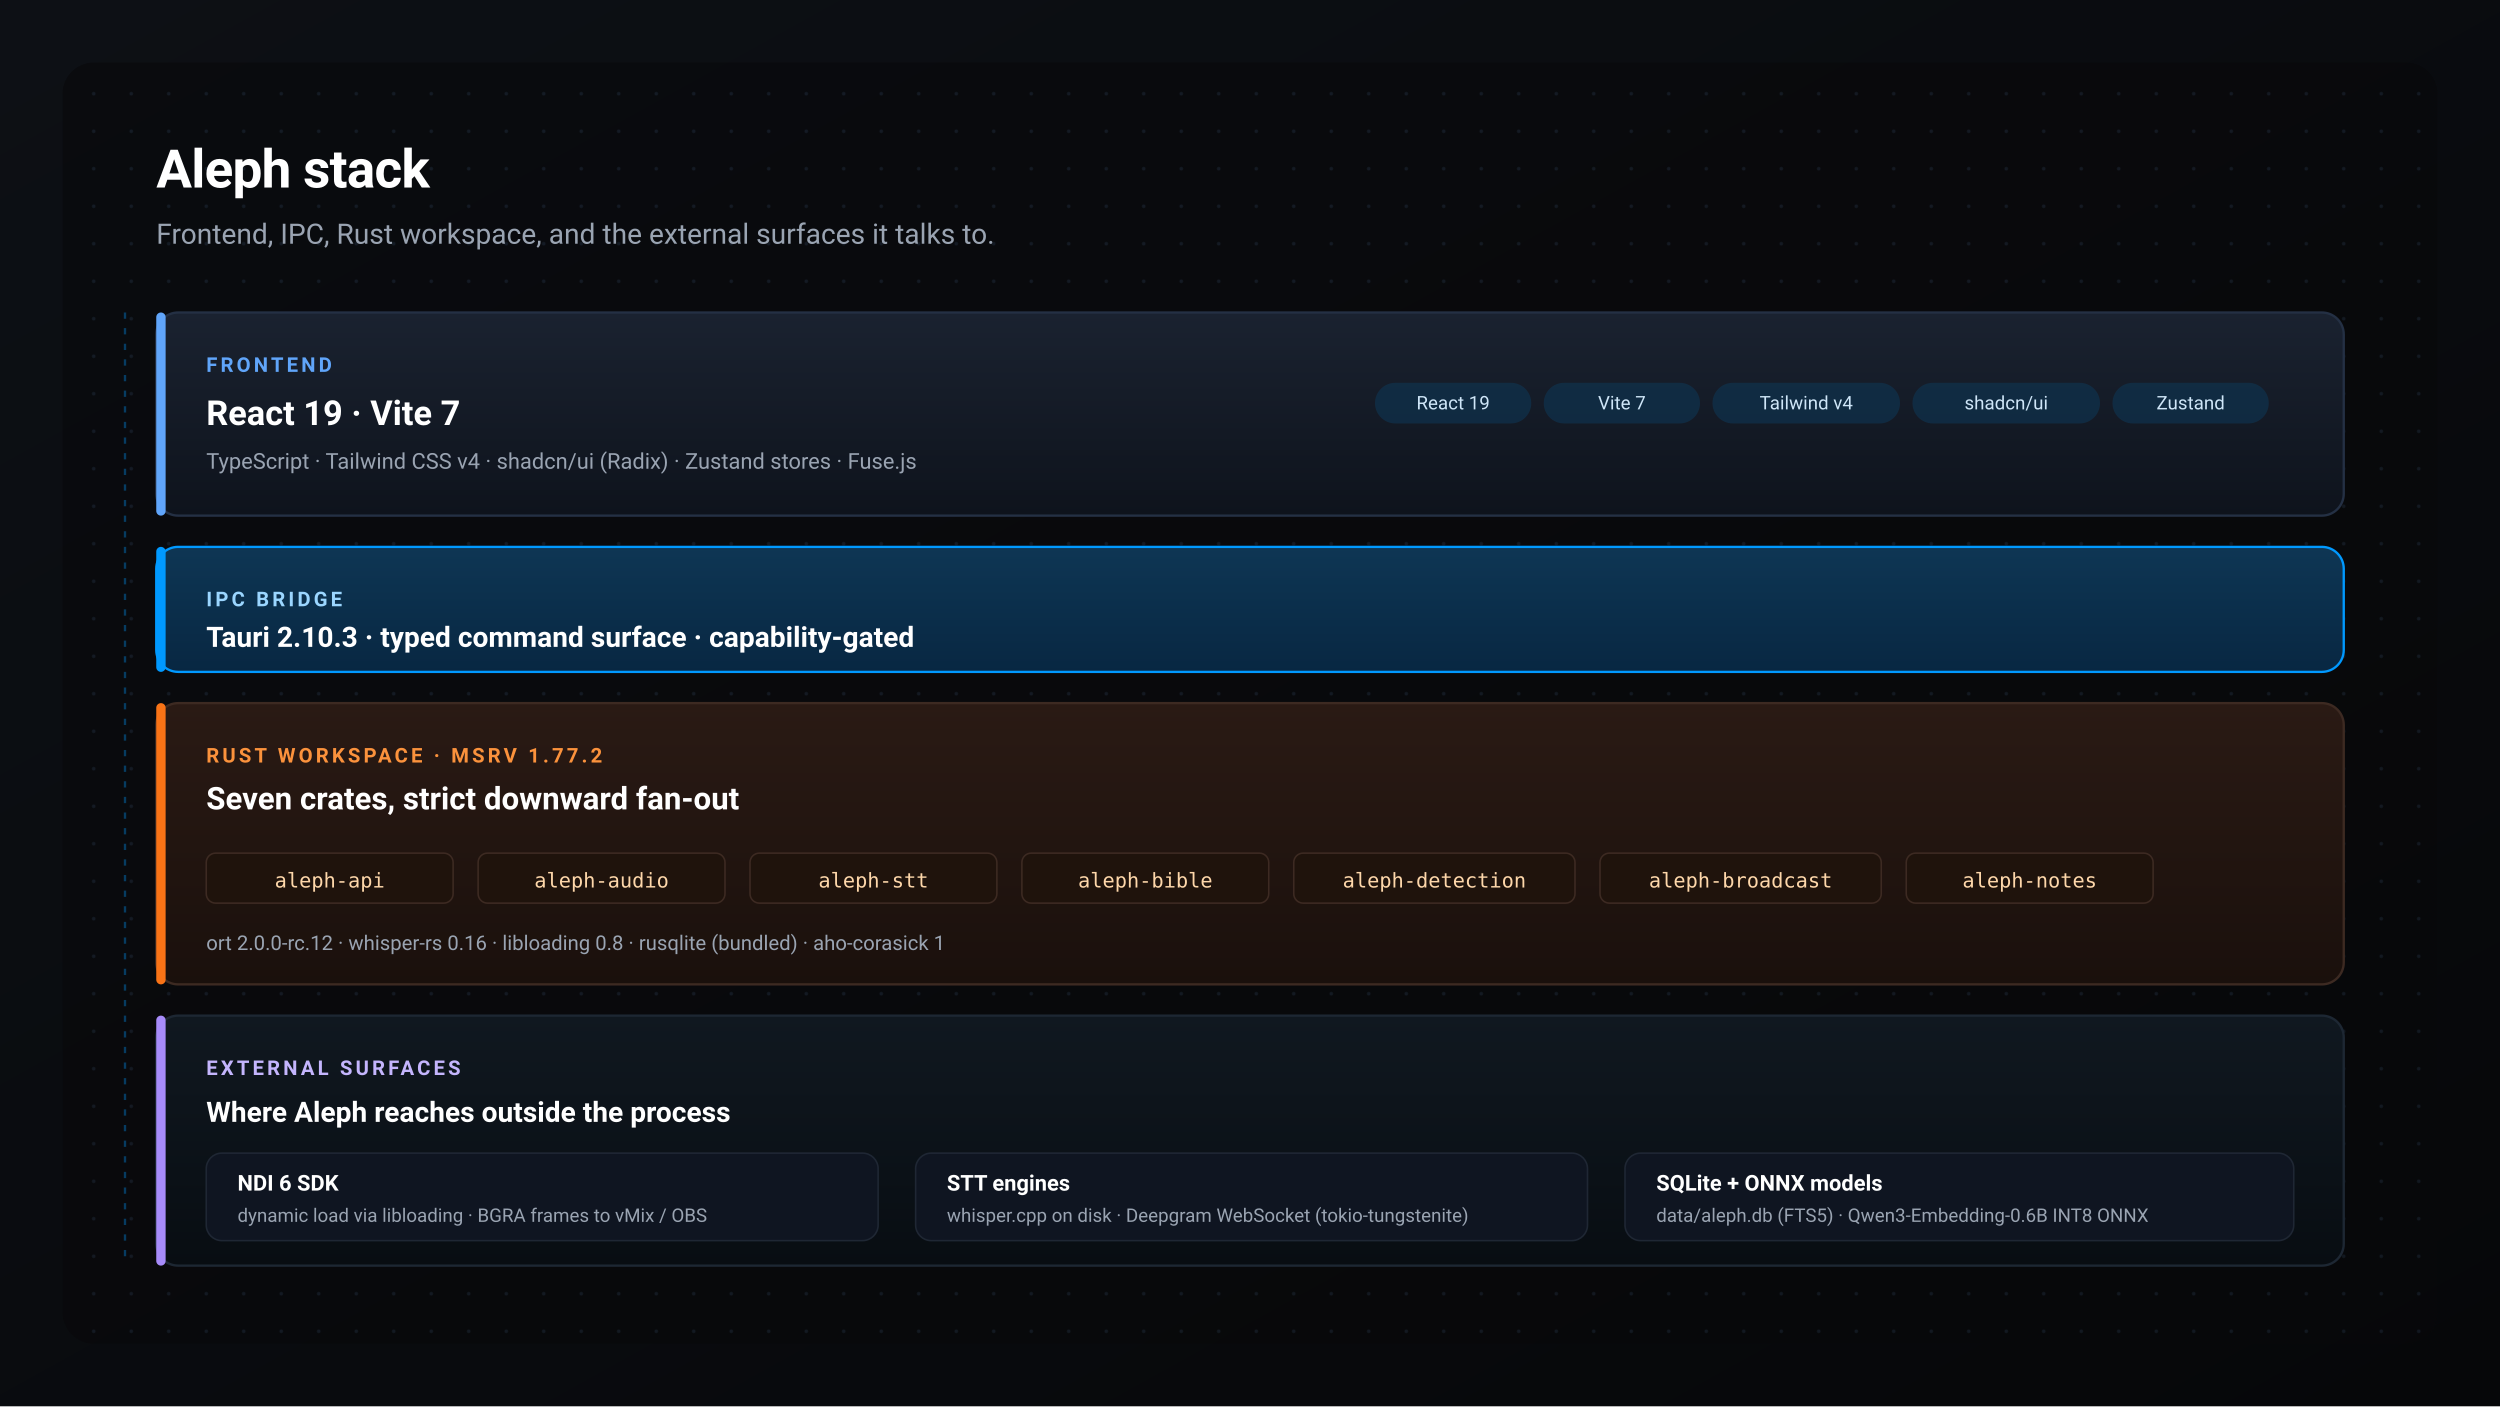
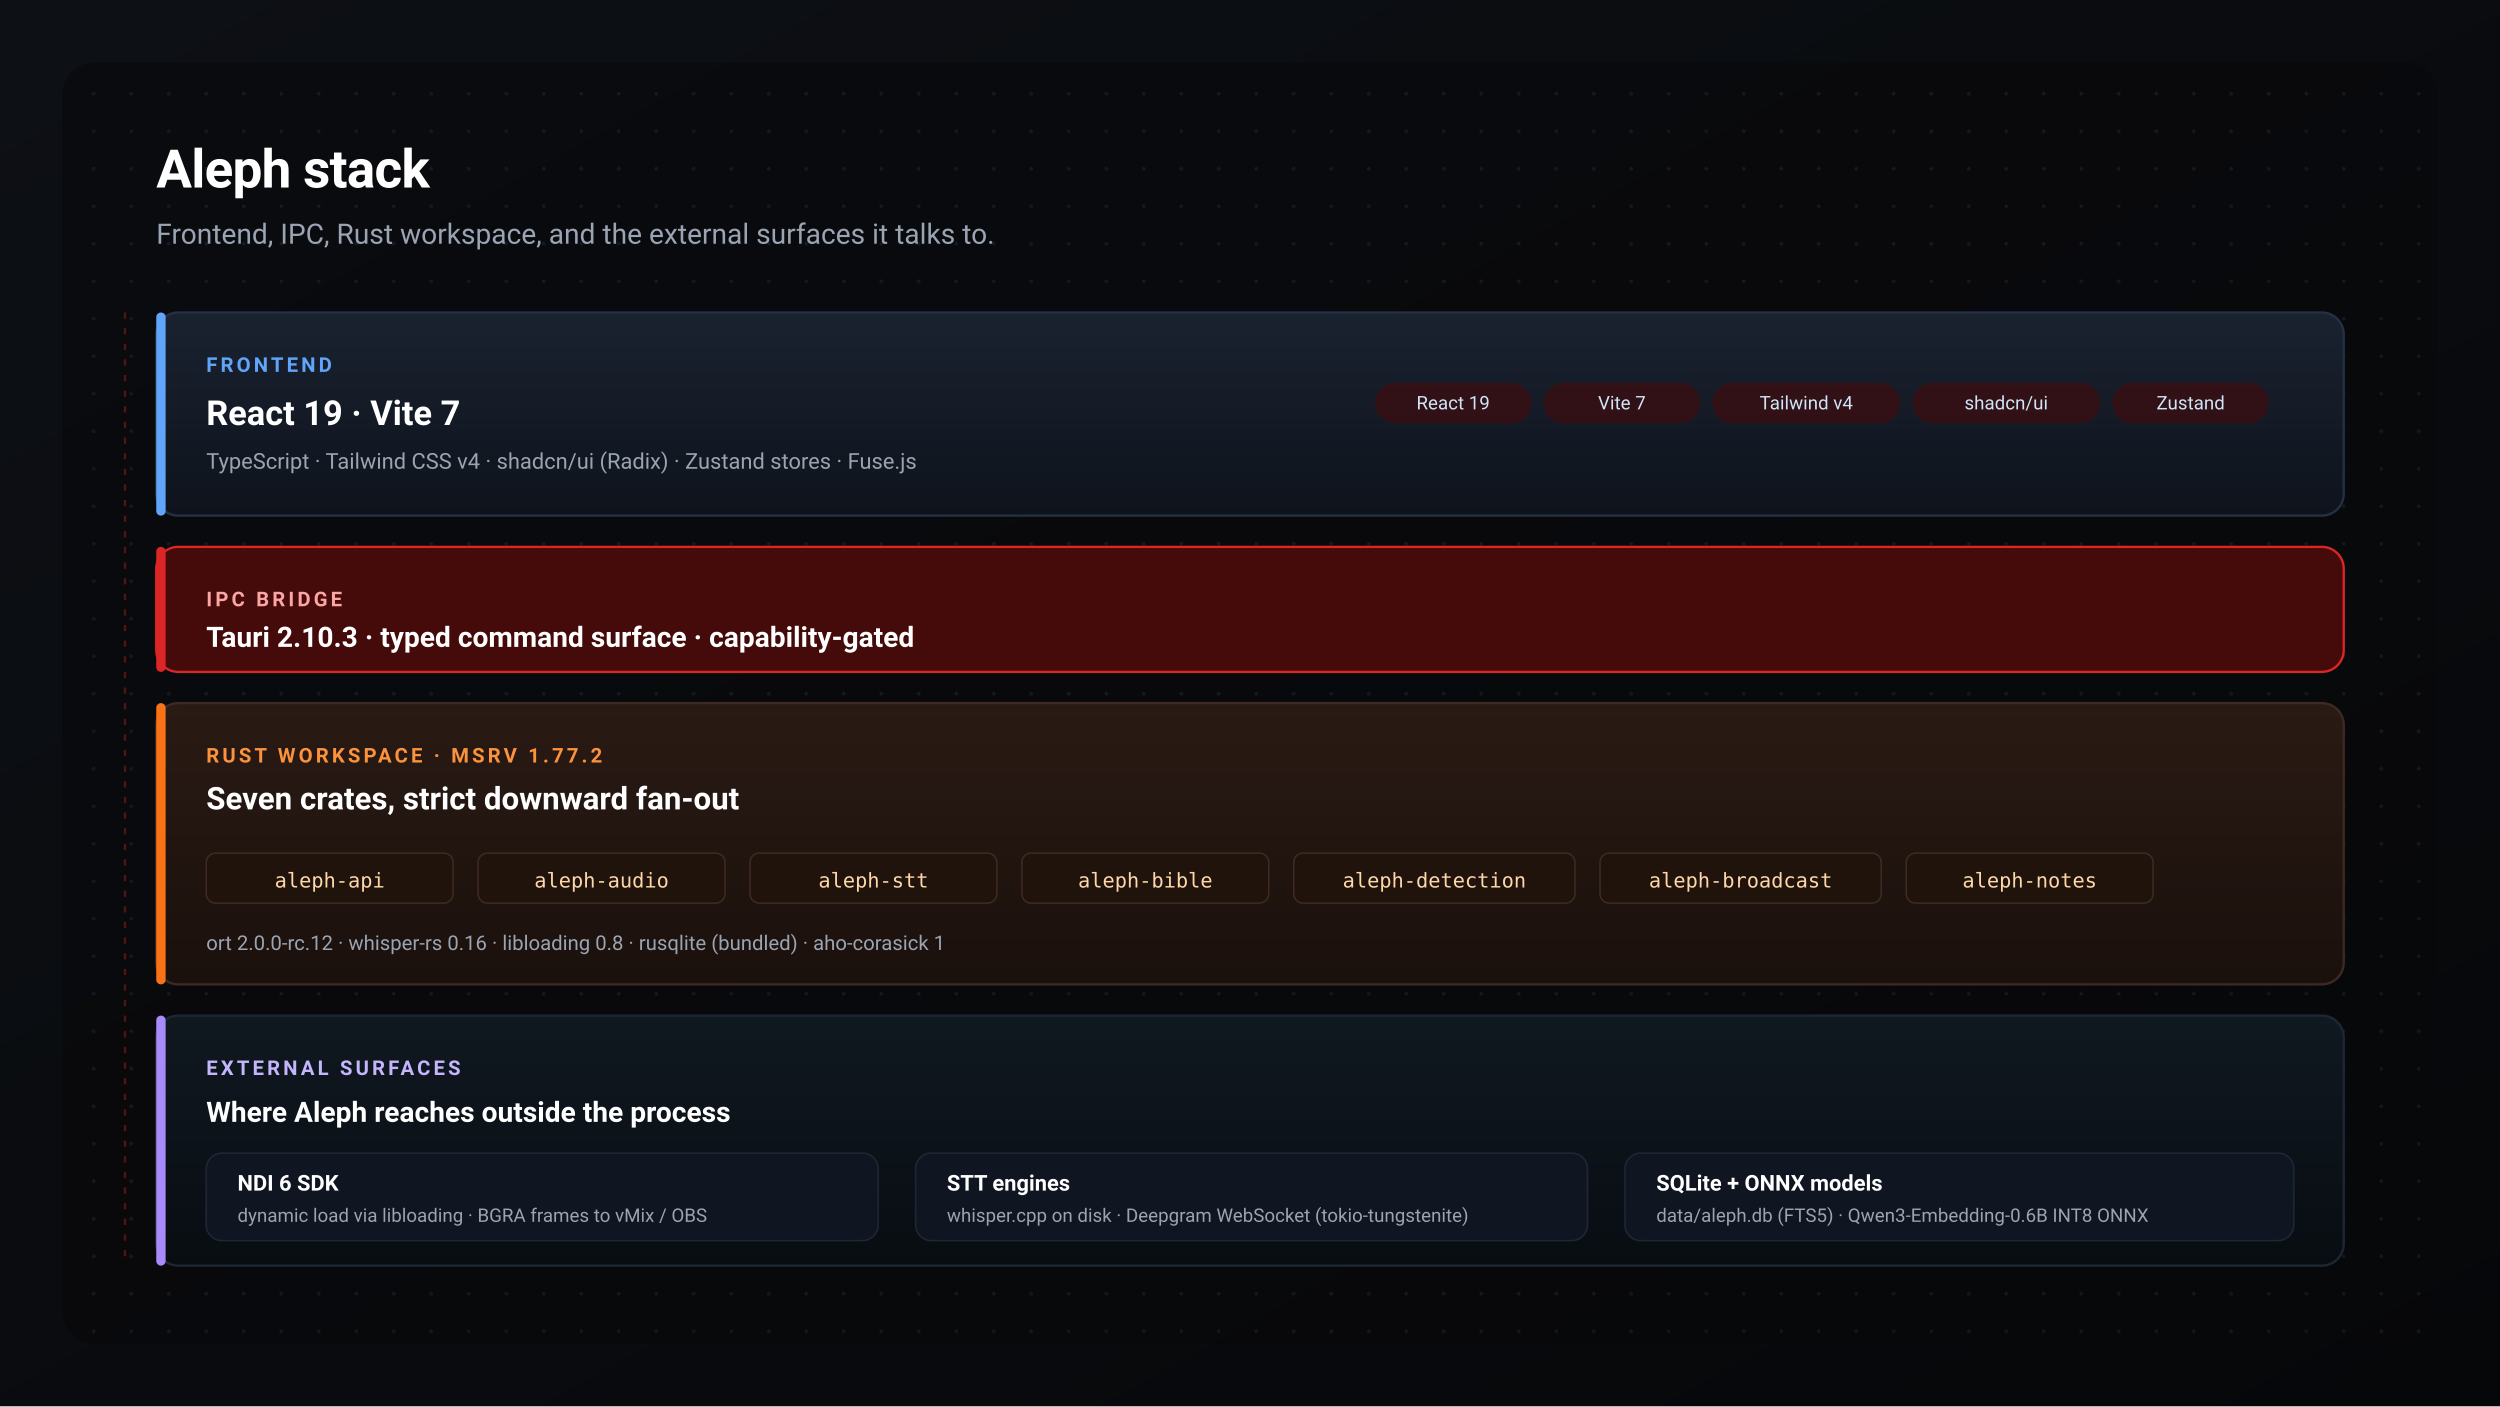
<svg xmlns="http://www.w3.org/2000/svg" viewBox="0 0 1600 900" role="img" aria-label="Aleph stack layers: React frontend over Tauri IPC, the Rust workspace below, with NDI, STT, and SQLite as external surfaces">
  <defs>
    <pattern id="sl-dots" patternUnits="userSpaceOnUse" width="24" height="24">
      <rect width="24" height="24" fill="#070709" />
      <circle cx="12" cy="12" r="1.2" fill="#1a2330" />
    </pattern>
    <linearGradient id="sl-bg" x1="0" y1="0" x2="1" y2="1">
      <stop offset="0" stop-color="#0d1015" />
      <stop offset="1" stop-color="#060709" />
    </linearGradient>
    <linearGradient id="sl-frontend" x1="0" y1="0" x2="0" y2="1">
      <stop offset="0" stop-color="#1a2230" />
      <stop offset="1" stop-color="#0e131c" />
    </linearGradient>
    <linearGradient id="sl-bridge" x1="0" y1="0" x2="0" y2="1">
-       <stop offset="0" stop-color="#0e3654" />
-       <stop offset="1" stop-color="#082742" />
+       <stop offset="0" stop-color="#450a0a" />
+       <stop offset="1" stop-color="#450a0a" />
    </linearGradient>
    <linearGradient id="sl-rust" x1="0" y1="0" x2="0" y2="1">
      <stop offset="0" stop-color="#2a1a14" />
      <stop offset="1" stop-color="#1a100c" />
    </linearGradient>
    <linearGradient id="sl-external" x1="0" y1="0" x2="0" y2="1">
      <stop offset="0" stop-color="#101820" />
      <stop offset="1" stop-color="#080d12" />
    </linearGradient>
  </defs>
  <rect width="1600" height="900" fill="url(#sl-bg)" />
  <rect x="40" y="40" width="1520" height="820" rx="20" fill="url(#sl-dots)" opacity="0.55" />
  <g font-family="ui-sans-serif, system-ui, -apple-system, BlinkMacSystemFont, 'Segoe UI', Roboto, Helvetica, Arial, sans-serif">
    <text x="100" y="120" font-size="34" font-weight="600" letter-spacing="-0.5" fill="#ffffff">Aleph stack</text>
    <text x="100" y="156" font-size="18" fill="#9aa4b2">Frontend, IPC, Rust workspace, and the external surfaces it talks to.</text>
    <g transform="translate(100 200)">
      <rect width="1400" height="130" rx="14" fill="url(#sl-frontend)" stroke="#243044" stroke-width="1.5" />
      <rect x="0" y="0" width="6" height="130" rx="3" fill="#60a5fa" />
      <text x="32" y="38" font-size="13" fill="#60a5fa" letter-spacing="2" font-weight="600">FRONTEND</text>
      <text x="32" y="72" font-size="22" font-weight="600" fill="#ffffff">React 19 · Vite 7</text>
      <text x="32" y="100" font-size="14" fill="#9aa4b2">TypeScript · Tailwind CSS v4 · shadcn/ui (Radix) · Zustand stores · Fuse.js</text>
      <g font-size="12" fill="#cfe6f8">
-         <rect x="780" y="45" width="100" height="26" rx="13" fill="#0e3654" opacity="0.6" />
+         <rect x="780" y="45" width="100" height="26" rx="13" fill="#450a0a" opacity="0.6" />
        <text x="830" y="62" text-anchor="middle">React 19</text>
-         <rect x="888" y="45" width="100" height="26" rx="13" fill="#0e3654" opacity="0.6" />
+         <rect x="888" y="45" width="100" height="26" rx="13" fill="#450a0a" opacity="0.6" />
        <text x="938" y="62" text-anchor="middle">Vite 7</text>
-         <rect x="996" y="45" width="120" height="26" rx="13" fill="#0e3654" opacity="0.6" />
+         <rect x="996" y="45" width="120" height="26" rx="13" fill="#450a0a" opacity="0.6" />
        <text x="1056" y="62" text-anchor="middle">Tailwind v4</text>
-         <rect x="1124" y="45" width="120" height="26" rx="13" fill="#0e3654" opacity="0.6" />
+         <rect x="1124" y="45" width="120" height="26" rx="13" fill="#450a0a" opacity="0.6" />
        <text x="1184" y="62" text-anchor="middle">shadcn/ui</text>
-         <rect x="1252" y="45" width="100" height="26" rx="13" fill="#0e3654" opacity="0.6" />
+         <rect x="1252" y="45" width="100" height="26" rx="13" fill="#450a0a" opacity="0.6" />
        <text x="1302" y="62" text-anchor="middle">Zustand</text>
      </g>
    </g>
    <g transform="translate(100 350)">
-       <rect width="1400" height="80" rx="14" fill="url(#sl-bridge)" stroke="#0099ff" stroke-width="1.5" />
-       <rect x="0" y="0" width="6" height="80" rx="3" fill="#0099ff" />
-       <text x="32" y="38" font-size="13" fill="#9bd6ff" letter-spacing="2" font-weight="600">IPC BRIDGE</text>
+       <rect width="1400" height="80" rx="14" fill="url(#sl-bridge)" stroke="#dc2626" stroke-width="1.5" />
+       <rect x="0" y="0" width="6" height="80" rx="3" fill="#dc2626" />
+       <text x="32" y="38" font-size="13" fill="#fca5a5" letter-spacing="2" font-weight="600">IPC BRIDGE</text>
      <text x="32" y="64" font-size="18" font-weight="600" fill="#ffffff">Tauri 2.10.3 · typed command surface · capability-gated</text>
    </g>
    <g transform="translate(100 450)">
      <rect width="1400" height="180" rx="14" fill="url(#sl-rust)" stroke="#3d2a22" stroke-width="1.5" />
      <rect x="0" y="0" width="6" height="180" rx="3" fill="#f97316" />
      <text x="32" y="38" font-size="13" fill="#fb923c" letter-spacing="2" font-weight="600">RUST WORKSPACE · MSRV 1.77.2</text>
      <text x="32" y="68" font-size="20" font-weight="600" fill="#ffffff">Seven crates, strict downward fan-out</text>
      <g font-size="13" fill="#fed7aa" font-family="ui-monospace, SFMono-Regular, Menlo, Monaco, Consolas, monospace">
        <g transform="translate(32 96)">
          <rect width="158" height="32" rx="6" fill="#1f130c" stroke="#3d2a22" />
          <text x="79" y="22" text-anchor="middle">aleph-api</text>
        </g>
        <g transform="translate(206 96)">
          <rect width="158" height="32" rx="6" fill="#1f130c" stroke="#3d2a22" />
          <text x="79" y="22" text-anchor="middle">aleph-audio</text>
        </g>
        <g transform="translate(380 96)">
          <rect width="158" height="32" rx="6" fill="#1f130c" stroke="#3d2a22" />
          <text x="79" y="22" text-anchor="middle">aleph-stt</text>
        </g>
        <g transform="translate(554 96)">
          <rect width="158" height="32" rx="6" fill="#1f130c" stroke="#3d2a22" />
          <text x="79" y="22" text-anchor="middle">aleph-bible</text>
        </g>
        <g transform="translate(728 96)">
          <rect width="180" height="32" rx="6" fill="#1f130c" stroke="#3d2a22" />
          <text x="90" y="22" text-anchor="middle">aleph-detection</text>
        </g>
        <g transform="translate(924 96)">
          <rect width="180" height="32" rx="6" fill="#1f130c" stroke="#3d2a22" />
          <text x="90" y="22" text-anchor="middle">aleph-broadcast</text>
        </g>
        <g transform="translate(1120 96)">
          <rect width="158" height="32" rx="6" fill="#1f130c" stroke="#3d2a22" />
          <text x="79" y="22" text-anchor="middle">aleph-notes</text>
        </g>
      </g>
      <text x="32" y="158" font-size="13" fill="#9aa4b2">ort 2.0.0-rc.12 · whisper-rs 0.16 · libloading 0.8 · rusqlite (bundled) · aho-corasick 1</text>
    </g>
    <g transform="translate(100 650)">
      <rect width="1400" height="160" rx="14" fill="url(#sl-external)" stroke="#1d2733" stroke-width="1.5" />
      <rect x="0" y="0" width="6" height="160" rx="3" fill="#a78bfa" />
      <text x="32" y="38" font-size="13" fill="#c4b5fd" letter-spacing="2" font-weight="600">EXTERNAL SURFACES</text>
      <text x="32" y="68" font-size="18" font-weight="600" fill="#ffffff">Where Aleph reaches outside the process</text>
      <g transform="translate(32 88)">
        <rect width="430" height="56" rx="10" fill="#0f1521" stroke="#1f2734" />
        <text x="20" y="24" font-size="14" font-weight="600" fill="#ffffff">NDI 6 SDK</text>
        <text x="20" y="44" font-size="12" fill="#9aa4b2">dynamic load via libloading · BGRA frames to vMix / OBS</text>
      </g>
      <g transform="translate(486 88)">
        <rect width="430" height="56" rx="10" fill="#0f1521" stroke="#1f2734" />
        <text x="20" y="24" font-size="14" font-weight="600" fill="#ffffff">STT engines</text>
        <text x="20" y="44" font-size="12" fill="#9aa4b2">whisper.cpp on disk · Deepgram WebSocket (tokio-tungstenite)</text>
      </g>
      <g transform="translate(940 88)">
        <rect width="428" height="56" rx="10" fill="#0f1521" stroke="#1f2734" />
        <text x="20" y="24" font-size="14" font-weight="600" fill="#ffffff">SQLite + ONNX models</text>
        <text x="20" y="44" font-size="12" fill="#9aa4b2">data/aleph.db (FTS5) · Qwen3-Embedding-0.6B INT8 ONNX</text>
      </g>
    </g>
-     <line x1="80" y1="200" x2="80" y2="810" stroke="#0099ff" stroke-width="1.5" stroke-dasharray="4 6" opacity="0.35" />
+     <line x1="80" y1="200" x2="80" y2="810" stroke="#dc2626" stroke-width="1.5" stroke-dasharray="4 6" opacity="0.35" />
  </g>
</svg>
